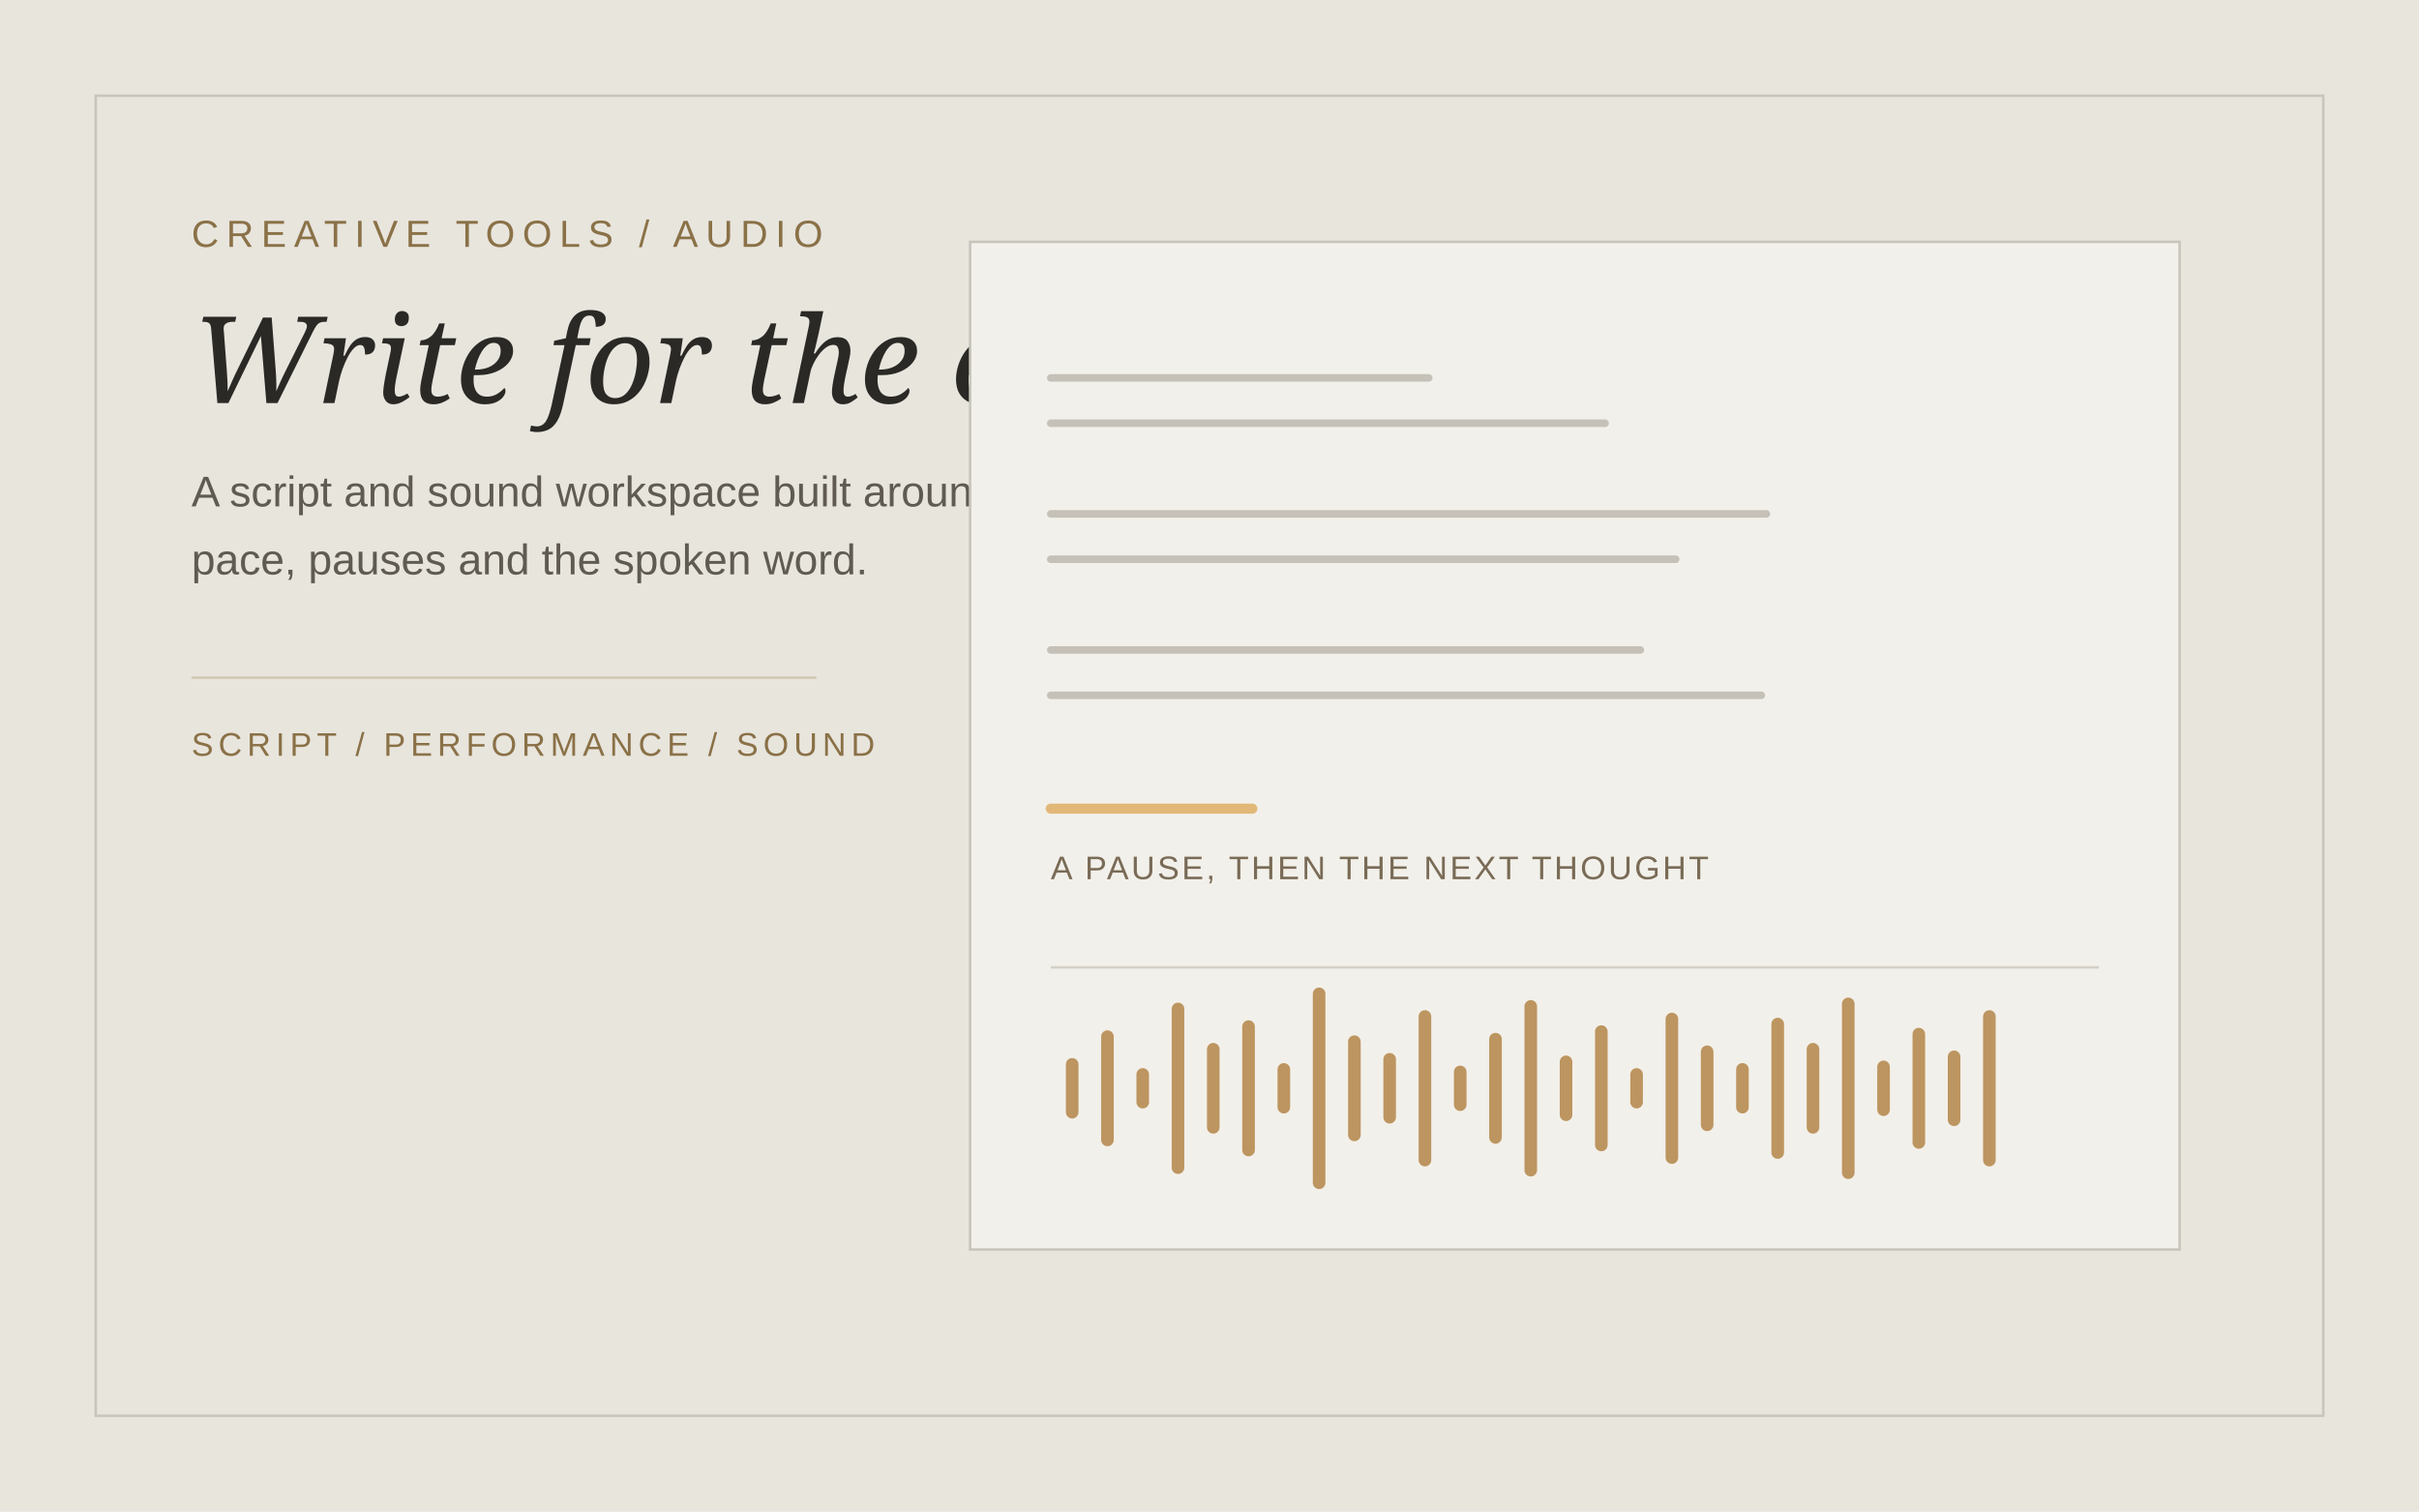
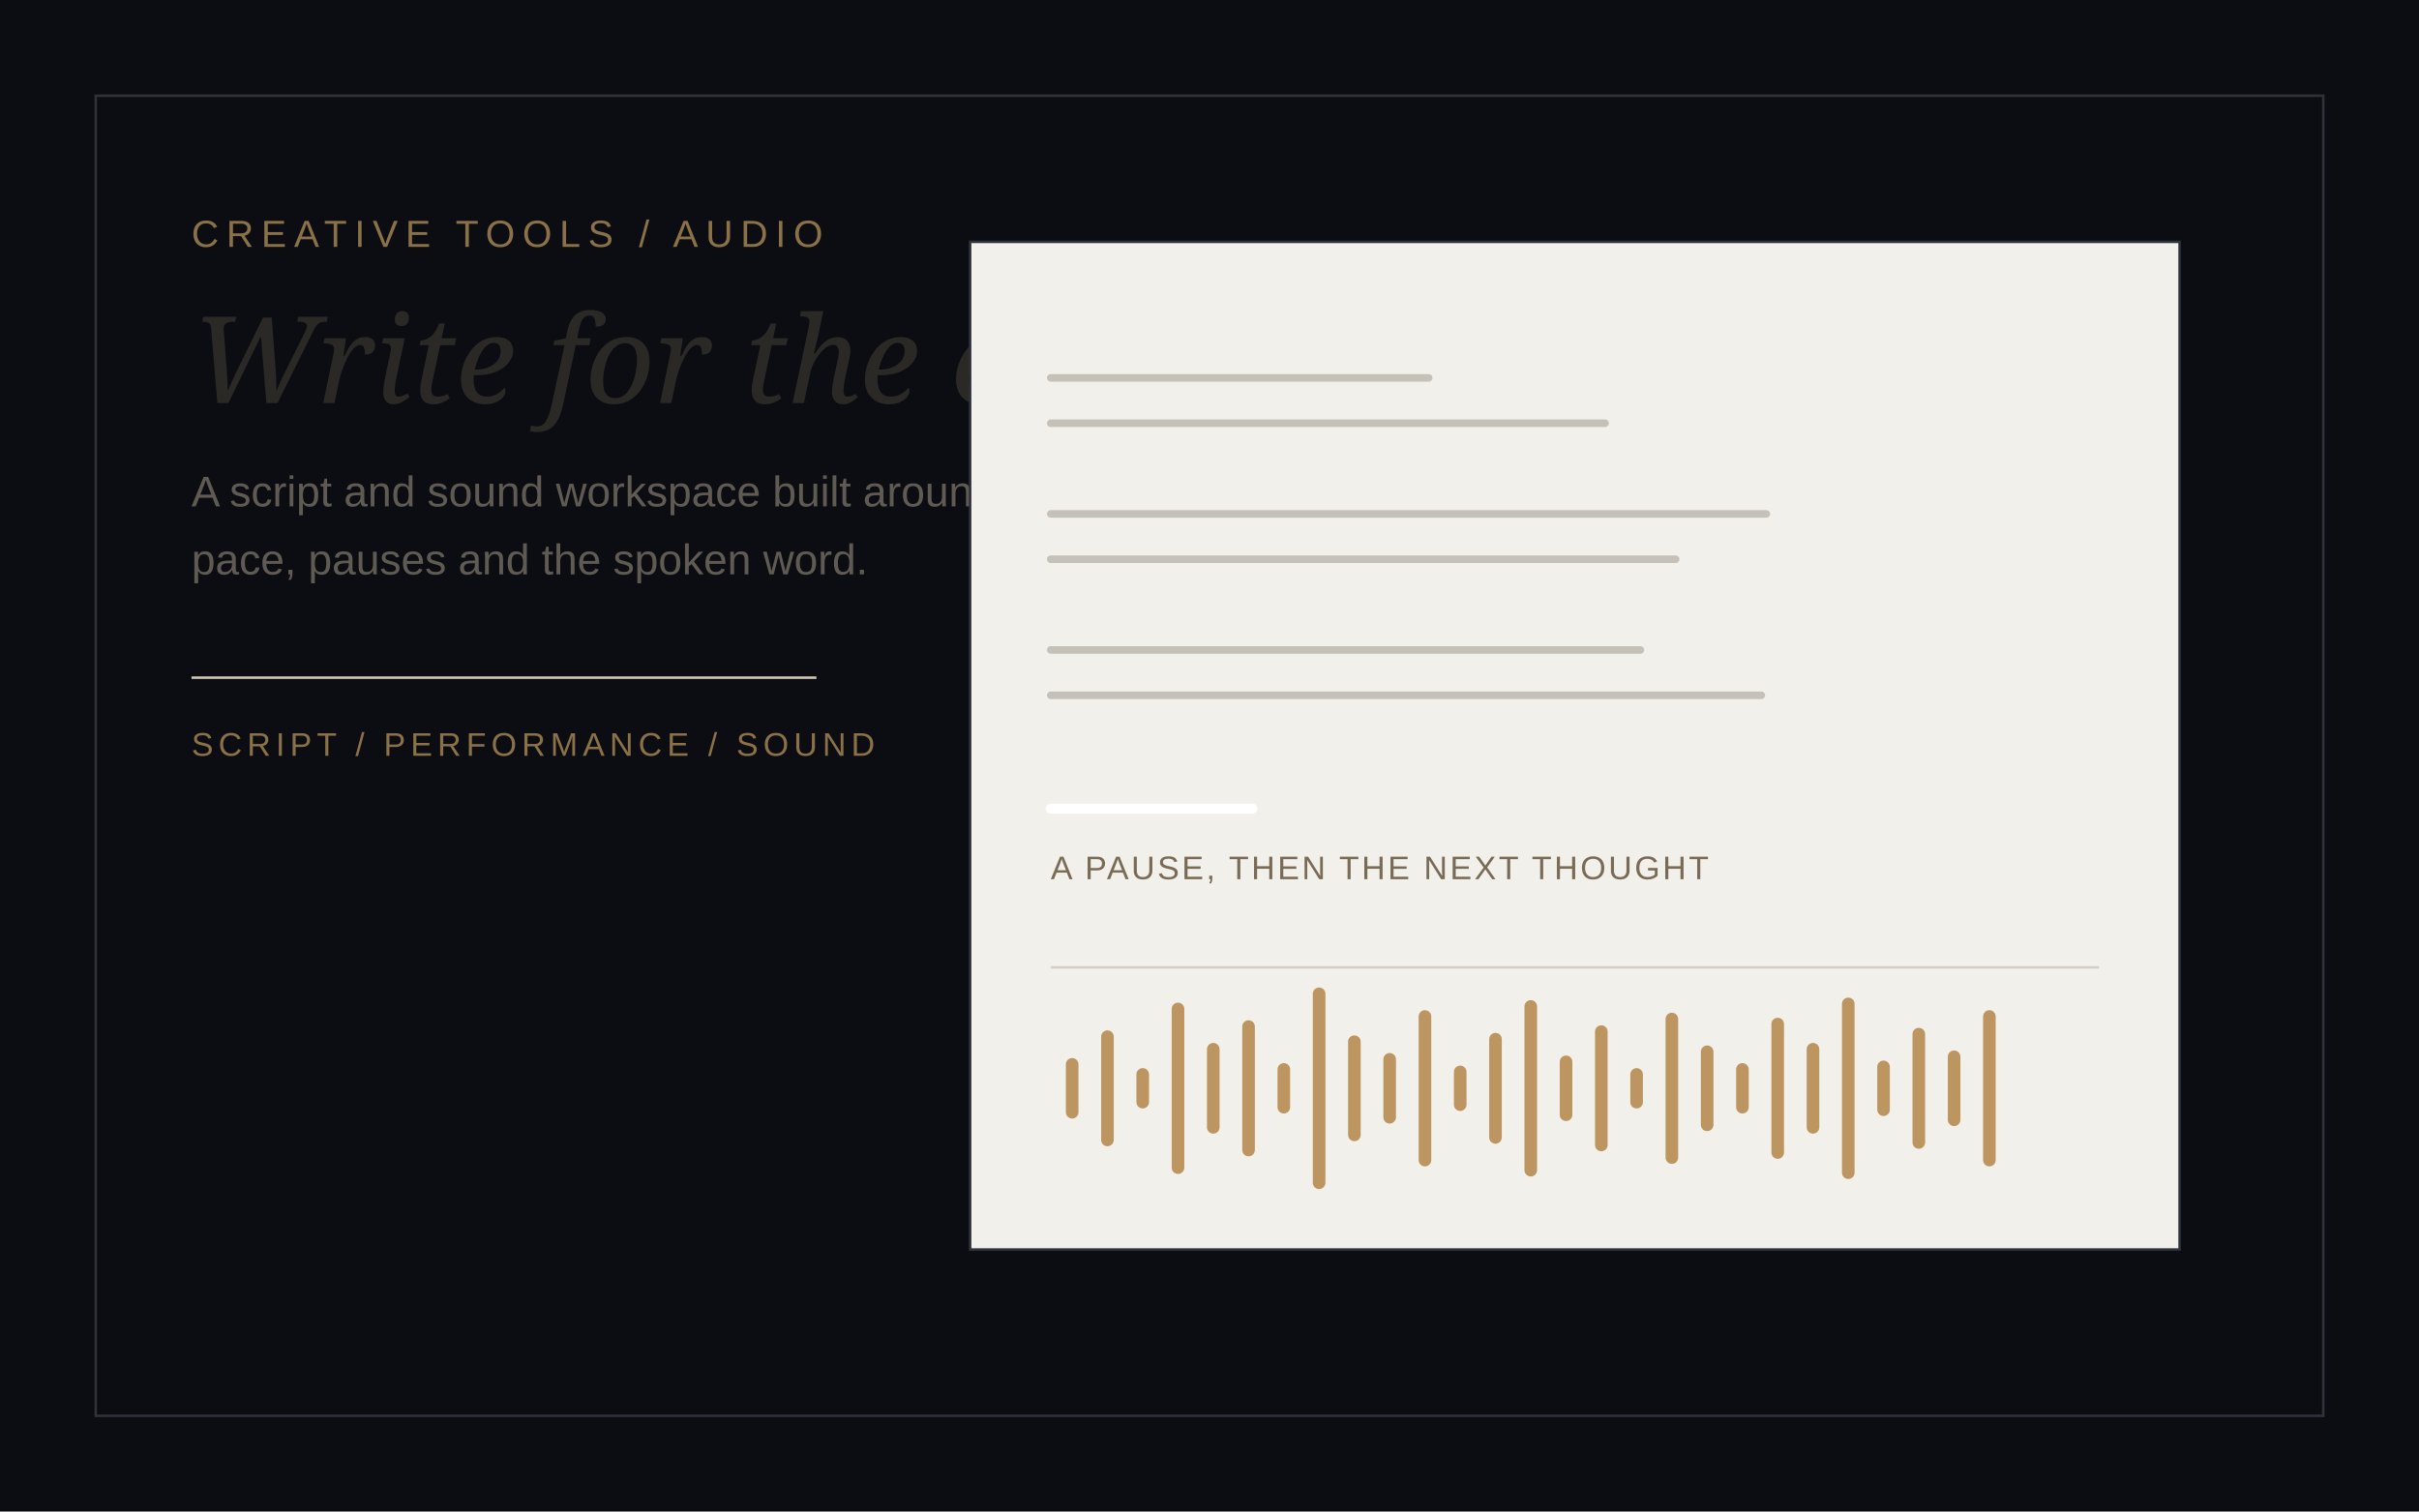
<svg xmlns="http://www.w3.org/2000/svg" viewBox="0 0 960 600" role="img">
-   <rect width="960" height="600" fill="#e8e5dd" />
-   <path d="M38 38h884v524H38z" fill="none" stroke="#c8c5bc" />
+   <rect width="960" height="600" fill="#0c0d12" />
+   <path d="M38 38h884v524H38z" fill="none" stroke="#2e323b" />
  <text x="76" y="98" fill="#8a7147" font-family="Arial,sans-serif" font-size="15" letter-spacing="3">CREATIVE TOOLS / AUDIO</text>
  <text x="76" y="160" fill="#2a2926" font-family="Georgia,serif" font-size="48" font-style="italic">Write for the ear.</text>
  <text x="76" y="201" fill="#605b52" font-family="Arial,sans-serif" font-size="17">A script and sound workspace built around</text>
  <text x="76" y="228" fill="#605b52" font-family="Arial,sans-serif" font-size="17">pace, pauses and the spoken word.</text>
  <path d="M76 269h248" stroke="#d2c7b4" />
  <text x="76" y="300" fill="#8a7147" font-family="Arial,sans-serif" font-size="13" letter-spacing="2">SCRIPT / PERFORMANCE / SOUND</text>
  <g transform="translate(385 96)">
-     <path d="M0 0h480v400H0z" fill="#f2f0ea" stroke="#c8c5bc" />
+     <path d="M0 0h480v400H0z" fill="#f2f0ea" stroke="#2e323b" />
    <path d="M32 54h150M32 72h220M32 108h284M32 126h248M32 162h234M32 180h282" stroke="#c5c1b8" stroke-width="3" stroke-linecap="round" />
-     <path d="M32 225h80" stroke="#e1b878" stroke-width="4" stroke-linecap="round" />
+     <path d="M32 225h80" stroke="#ffffff" stroke-width="4" stroke-linecap="round" />
    <text x="32" y="253" fill="#796b56" font-family="Arial,sans-serif" font-size="13" letter-spacing="1">A PAUSE, THEN THE NEXT THOUGHT</text>
    <path d="M32 288h416" stroke="#d4d0c7" />
    <g transform="translate(38 336)" fill="#bd9560">
      <rect x="0" y="-12" width="5" height="24" rx="2.5" />
      <rect x="14" y="-23" width="5" height="46" rx="2.5" />
      <rect x="28" y="-8" width="5" height="16" rx="2.5" />
      <rect x="42" y="-34" width="5" height="68" rx="2.5" />
      <rect x="56" y="-18" width="5" height="36" rx="2.5" />
      <rect x="70" y="-27" width="5" height="54" rx="2.5" />
      <rect x="84" y="-10" width="5" height="20" rx="2.5" />
      <rect x="98" y="-40" width="5" height="80" rx="2.5" />
      <rect x="112" y="-21" width="5" height="42" rx="2.5" />
      <rect x="126" y="-14" width="5" height="28" rx="2.5" />
      <rect x="140" y="-31" width="5" height="62" rx="2.5" />
      <rect x="154" y="-9" width="5" height="18" rx="2.5" />
      <rect x="168" y="-22" width="5" height="44" rx="2.5" />
      <rect x="182" y="-35" width="5" height="70" rx="2.5" />
      <rect x="196" y="-13" width="5" height="26" rx="2.5" />
      <rect x="210" y="-25" width="5" height="50" rx="2.5" />
      <rect x="224" y="-8" width="5" height="16" rx="2.5" />
      <rect x="238" y="-30" width="5" height="60" rx="2.5" />
      <rect x="252" y="-17" width="5" height="34" rx="2.5" />
      <rect x="266" y="-10" width="5" height="20" rx="2.5" />
      <rect x="280" y="-28" width="5" height="56" rx="2.5" />
      <rect x="294" y="-18" width="5" height="36" rx="2.5" />
      <rect x="308" y="-36" width="5" height="72" rx="2.5" />
      <rect x="322" y="-11" width="5" height="22" rx="2.5" />
      <rect x="336" y="-24" width="5" height="48" rx="2.5" />
      <rect x="350" y="-15" width="5" height="30" rx="2.5" />
      <rect x="364" y="-31" width="5" height="62" rx="2.5" />
    </g>
  </g>
</svg>
